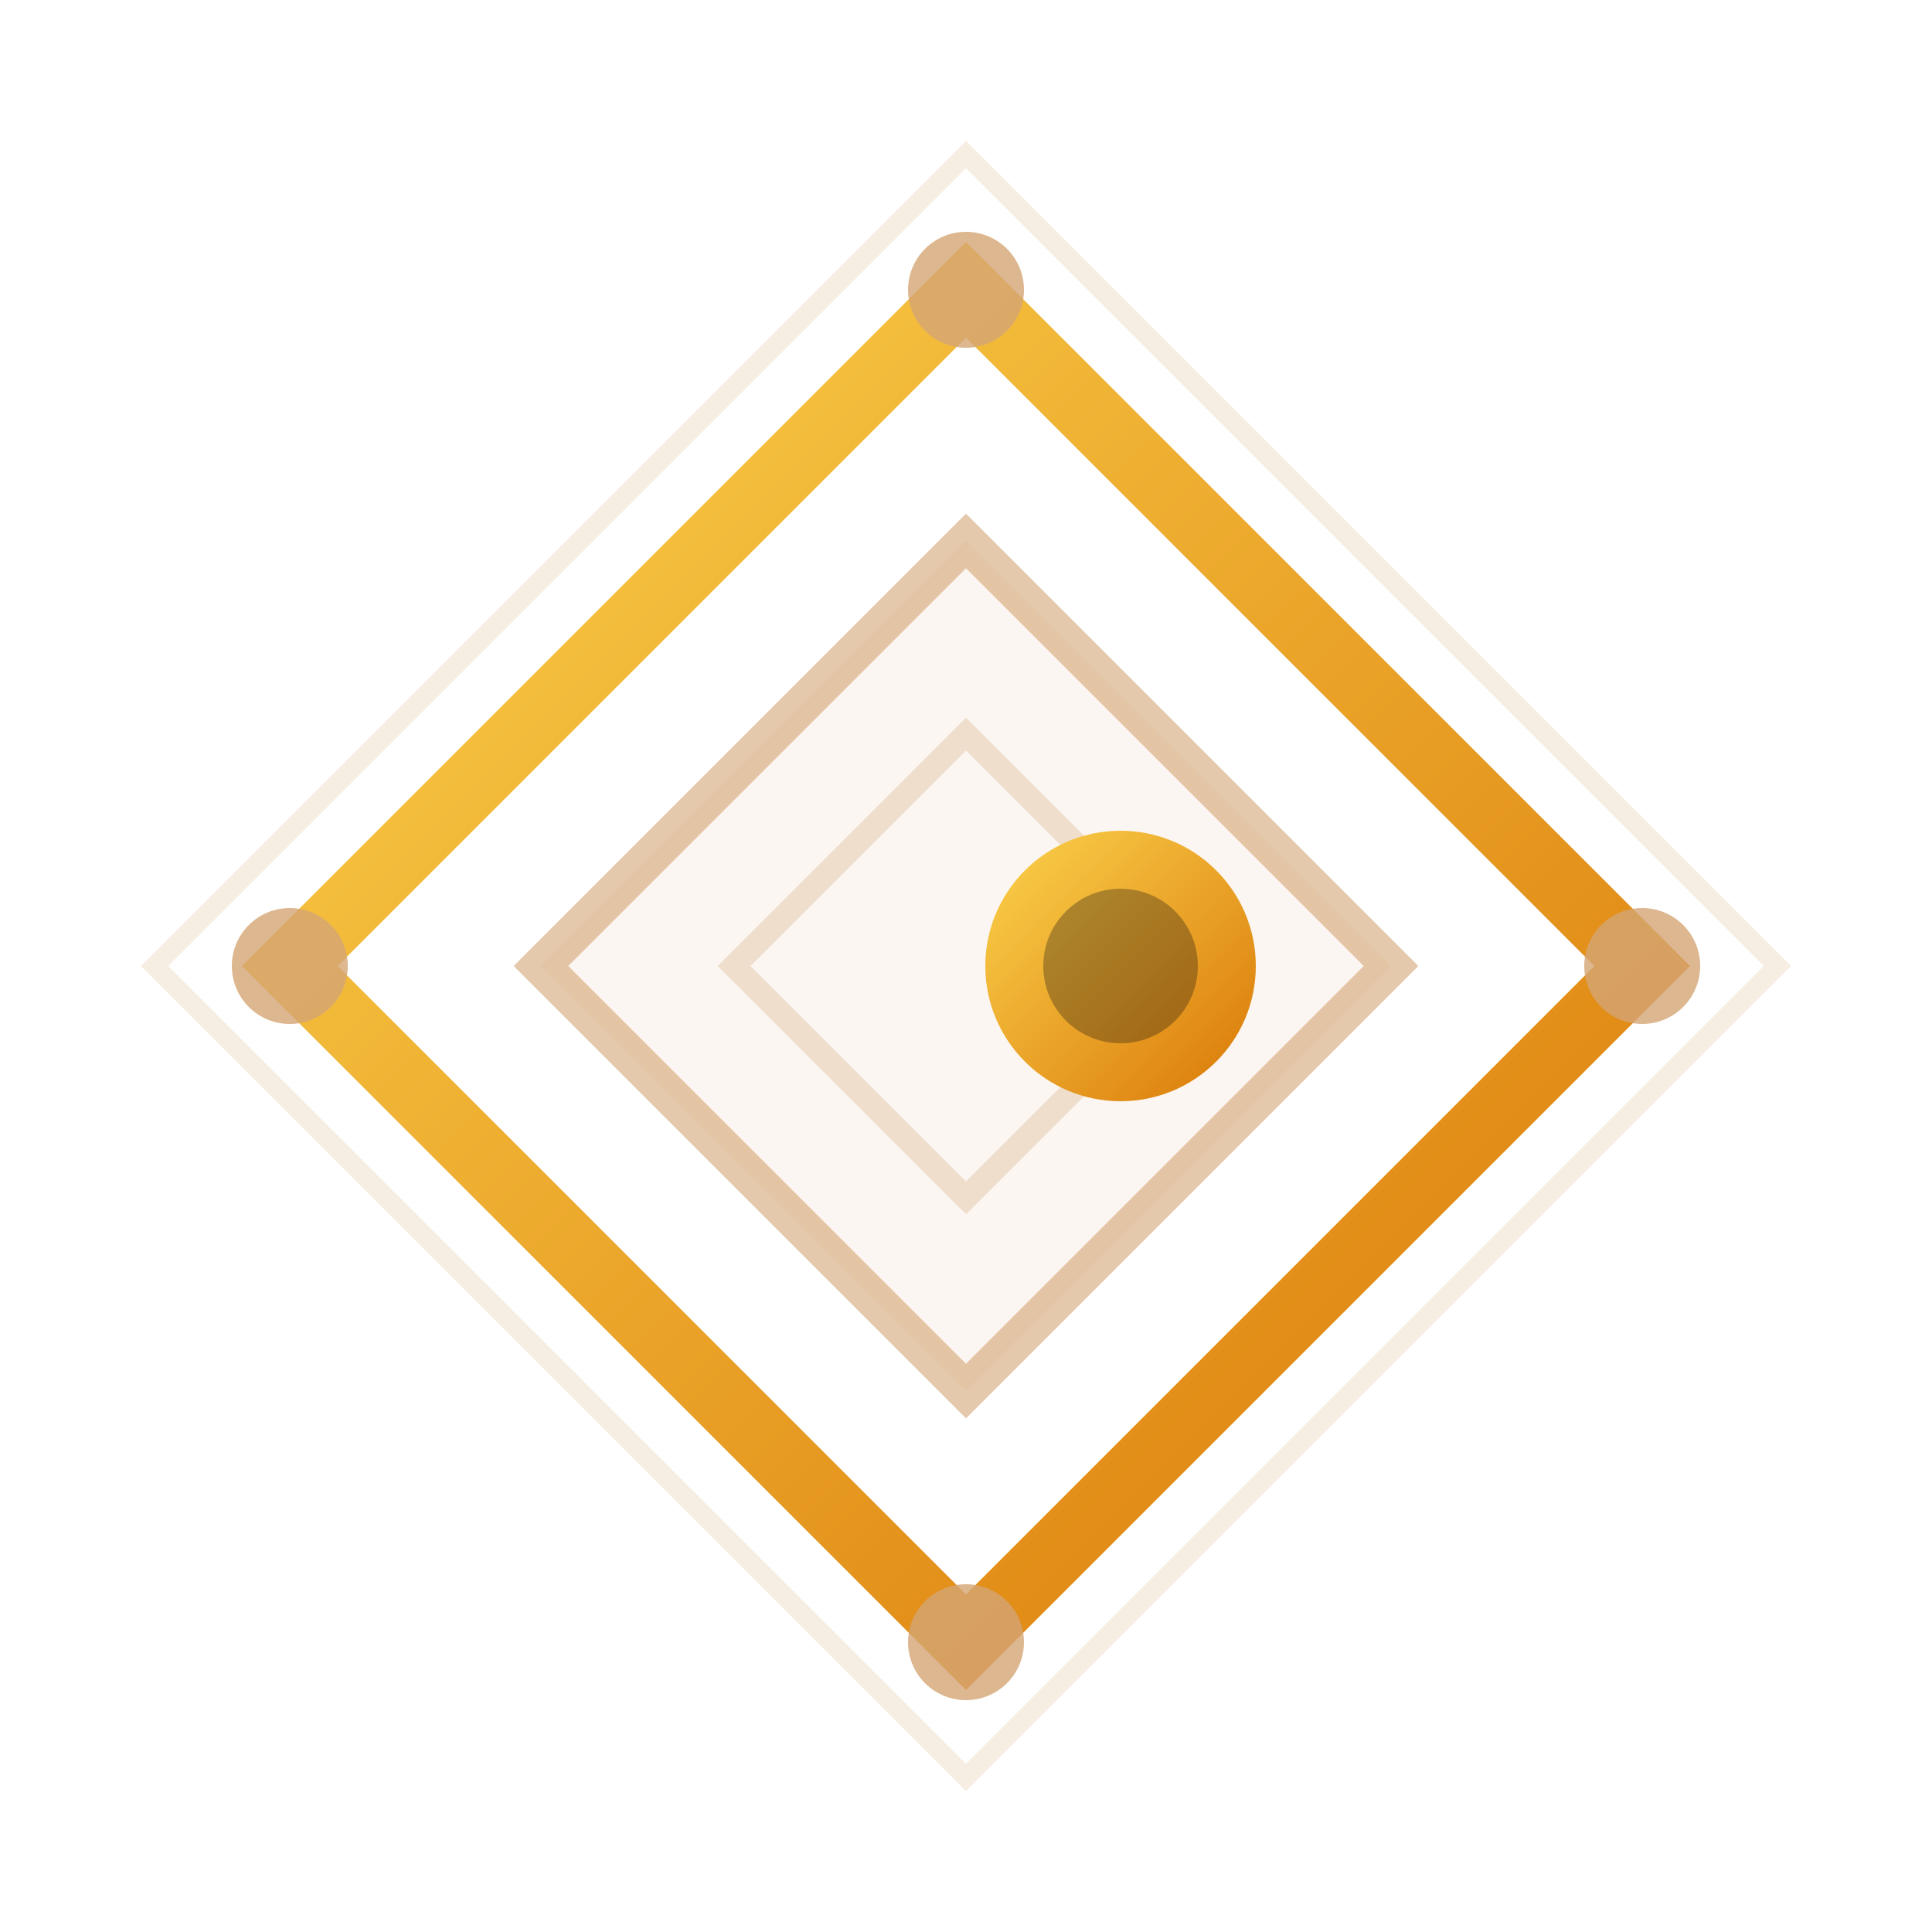
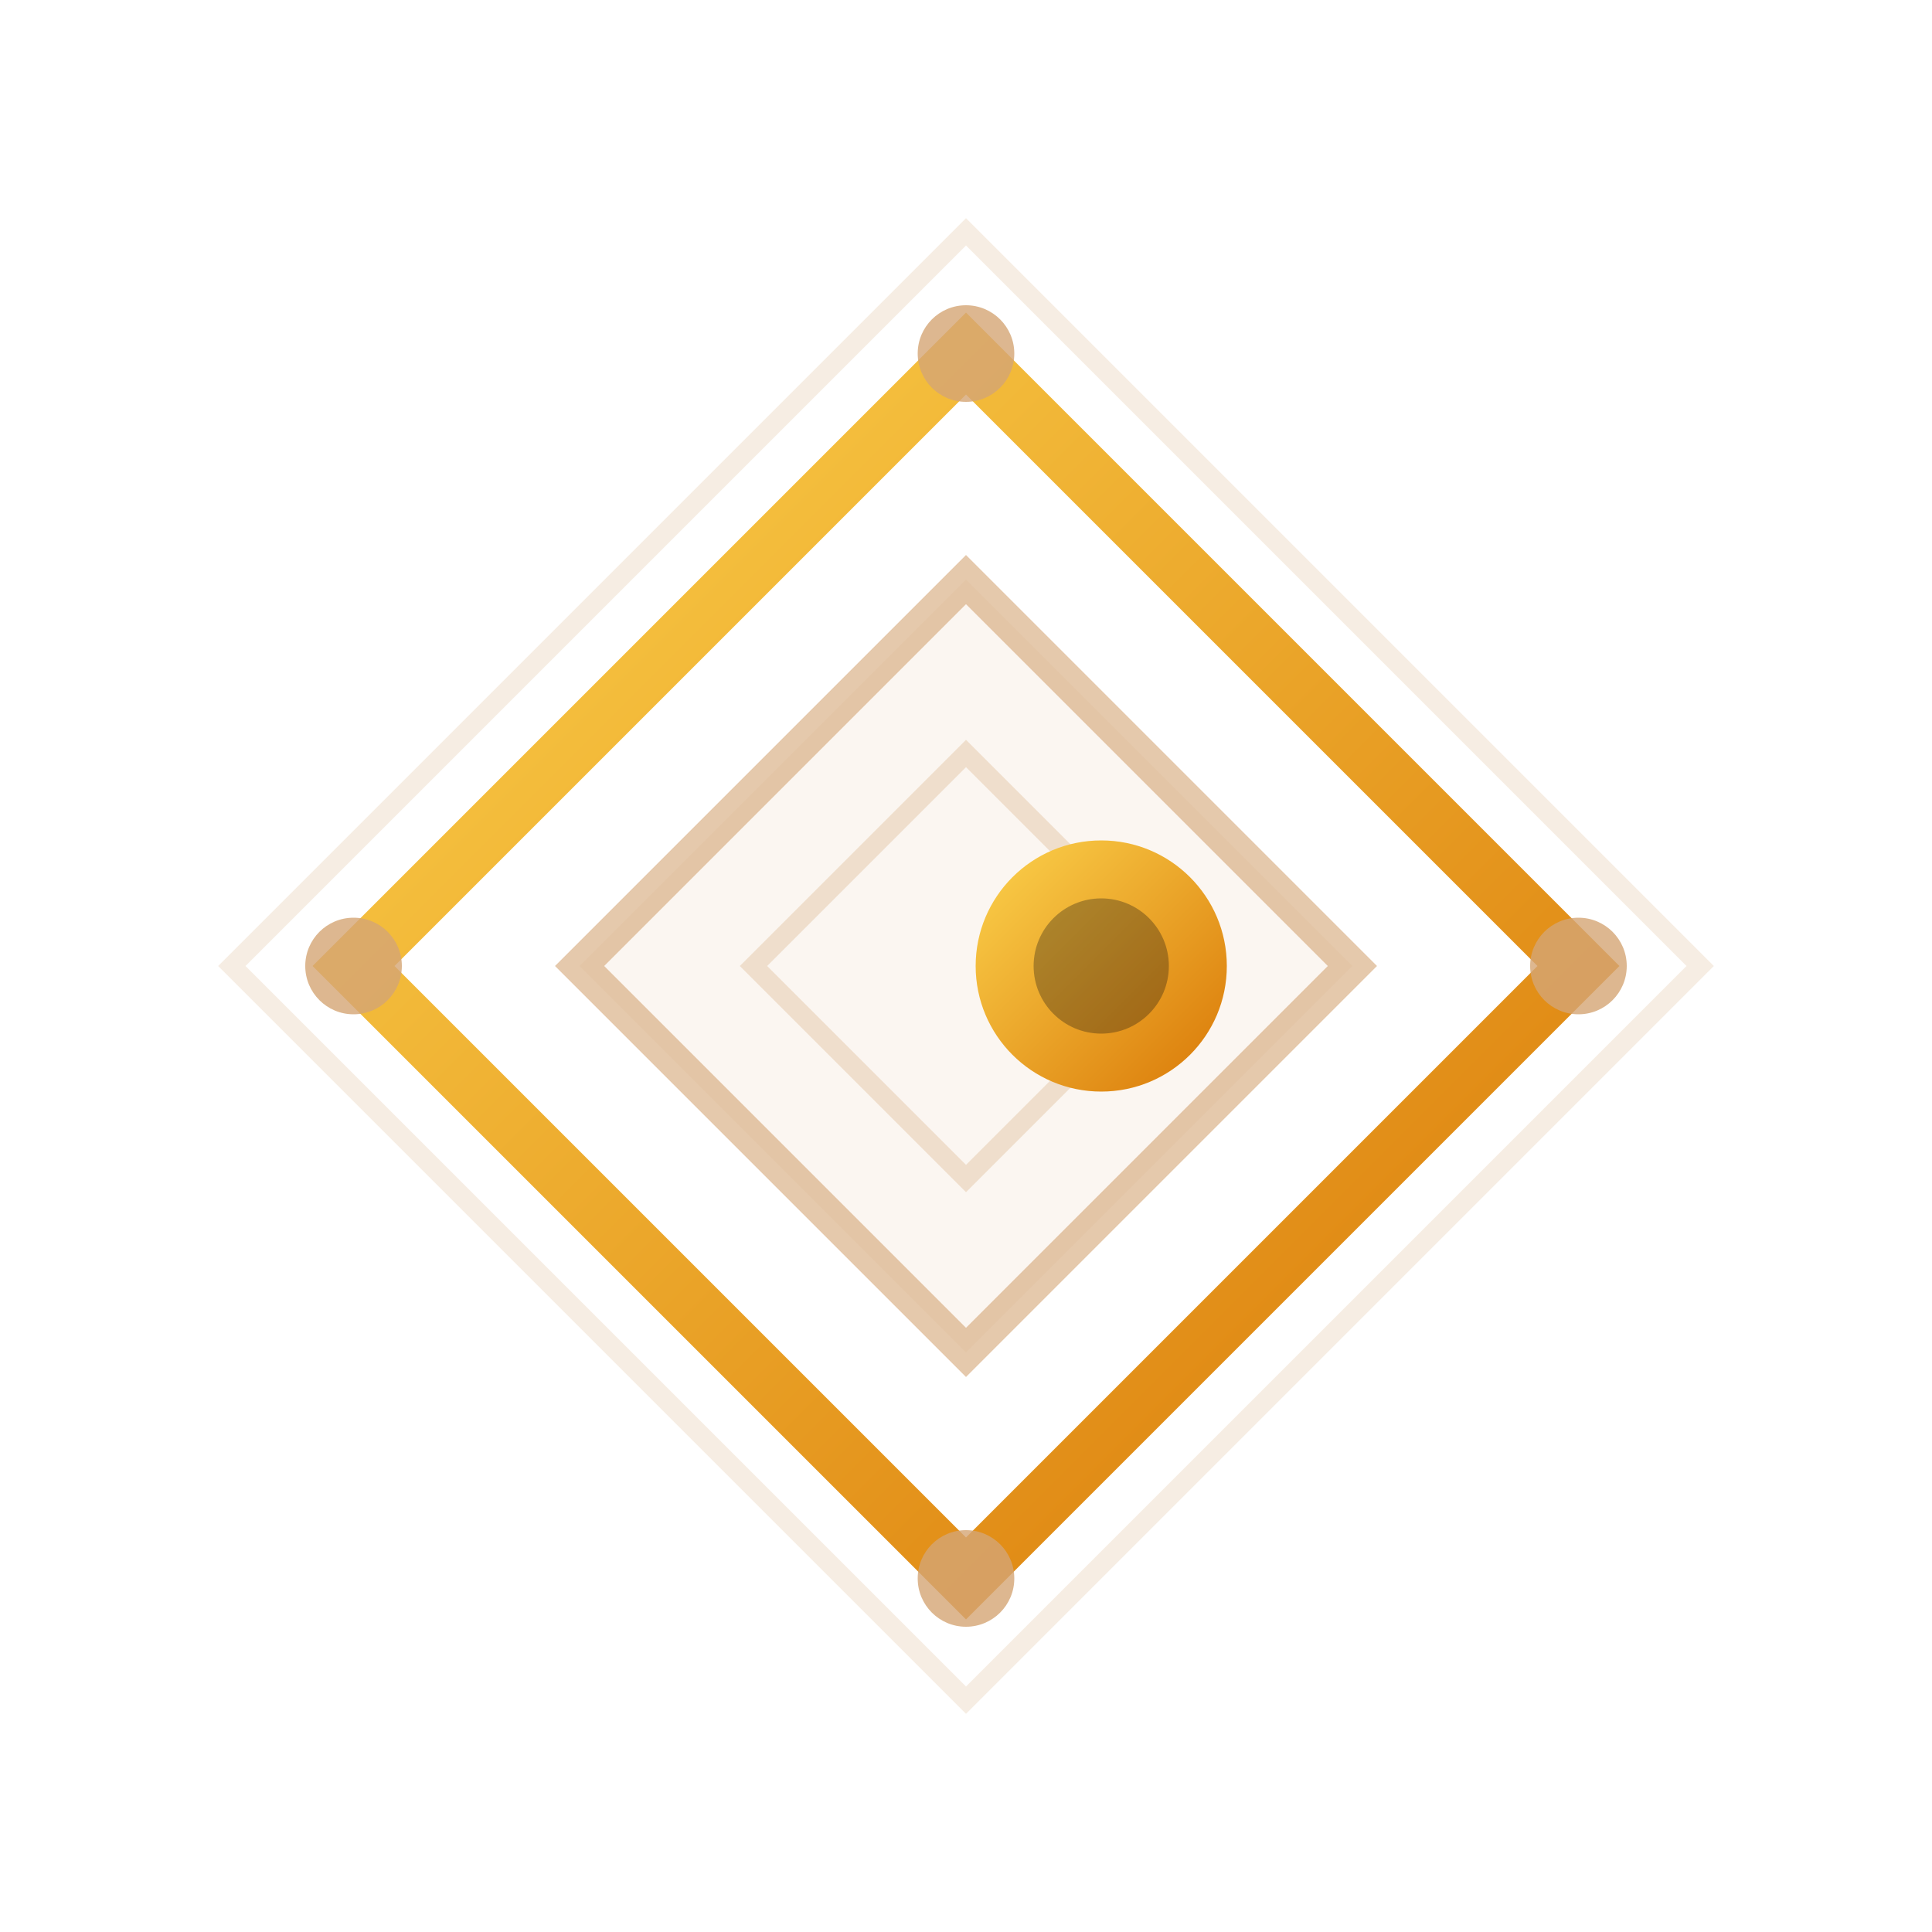
<svg xmlns="http://www.w3.org/2000/svg" viewBox="0 0 100 100">
  <defs>
    <linearGradient id="amber-grad" x1="0%" y1="0%" x2="100%" y2="100%">
      <stop offset="0%" stop-color="#FCD34D" />
      <stop offset="100%" stop-color="#D97706" />
    </linearGradient>
  </defs>
-   <polygon points="50,8 92,50 50,92 8,50" fill="none" stroke="#D4A574" stroke-width="1" opacity="0.2" />
-   <polygon points="50,15 85,50 50,85 15,50" fill="none" stroke="url(#amber-grad)" stroke-width="3.5" />
-   <polygon points="50,28 72,50 50,72 28,50" fill="#D4A574" opacity="0.1" />
-   <polygon points="50,28 72,50 50,72 28,50" fill="none" stroke="#D4A574" stroke-width="2" opacity="0.6" />
-   <polygon points="50,38 62,50 50,62 38,50" fill="none" stroke="#D4A574" stroke-width="1.2" opacity="0.3" />
-   <circle cx="50" cy="15" r="3" fill="#D4A574" opacity="0.8" />
-   <circle cx="85" cy="50" r="3" fill="#D4A574" opacity="0.8" />
-   <circle cx="50" cy="85" r="3" fill="#D4A574" opacity="0.8" />
-   <circle cx="15" cy="50" r="3" fill="#D4A574" opacity="0.8" />
-   <circle cx="58" cy="50" r="7" fill="url(#amber-grad)" />
-   <circle cx="58" cy="50" r="4" fill="#0a0a0f" opacity="0.3" />
+   <polygon points="50,12 88,50 50,88 12,50" fill="none" stroke="#D4A574" stroke-width="1" opacity="0.2" />
+   <polygon points="50,18.3 81.7,50 50,81.7 18.3,50" fill="none" stroke="url(#amber-grad)" stroke-width="3" />
+   <polygon points="50,30 70,50 50,70 30,50" fill="#D4A574" opacity="0.1" />
+   <polygon points="50,30 70,50 50,70 30,50" fill="none" stroke="#D4A574" stroke-width="1.8" opacity="0.6" />
+   <polygon points="50,39 61,50 50,61 39,50" fill="none" stroke="#D4A574" stroke-width="1" opacity="0.3" />
+   <circle cx="50" cy="18.3" r="2.5" fill="#D4A574" opacity="0.8" />
+   <circle cx="81.7" cy="50" r="2.5" fill="#D4A574" opacity="0.8" />
+   <circle cx="50" cy="81.7" r="2.5" fill="#D4A574" opacity="0.8" />
+   <circle cx="18.3" cy="50" r="2.5" fill="#D4A574" opacity="0.8" />
+   <circle cx="57" cy="50" r="6.5" fill="url(#amber-grad)" />
+   <circle cx="57" cy="50" r="3.5" fill="#0a0a0f" opacity="0.3" />
</svg>
